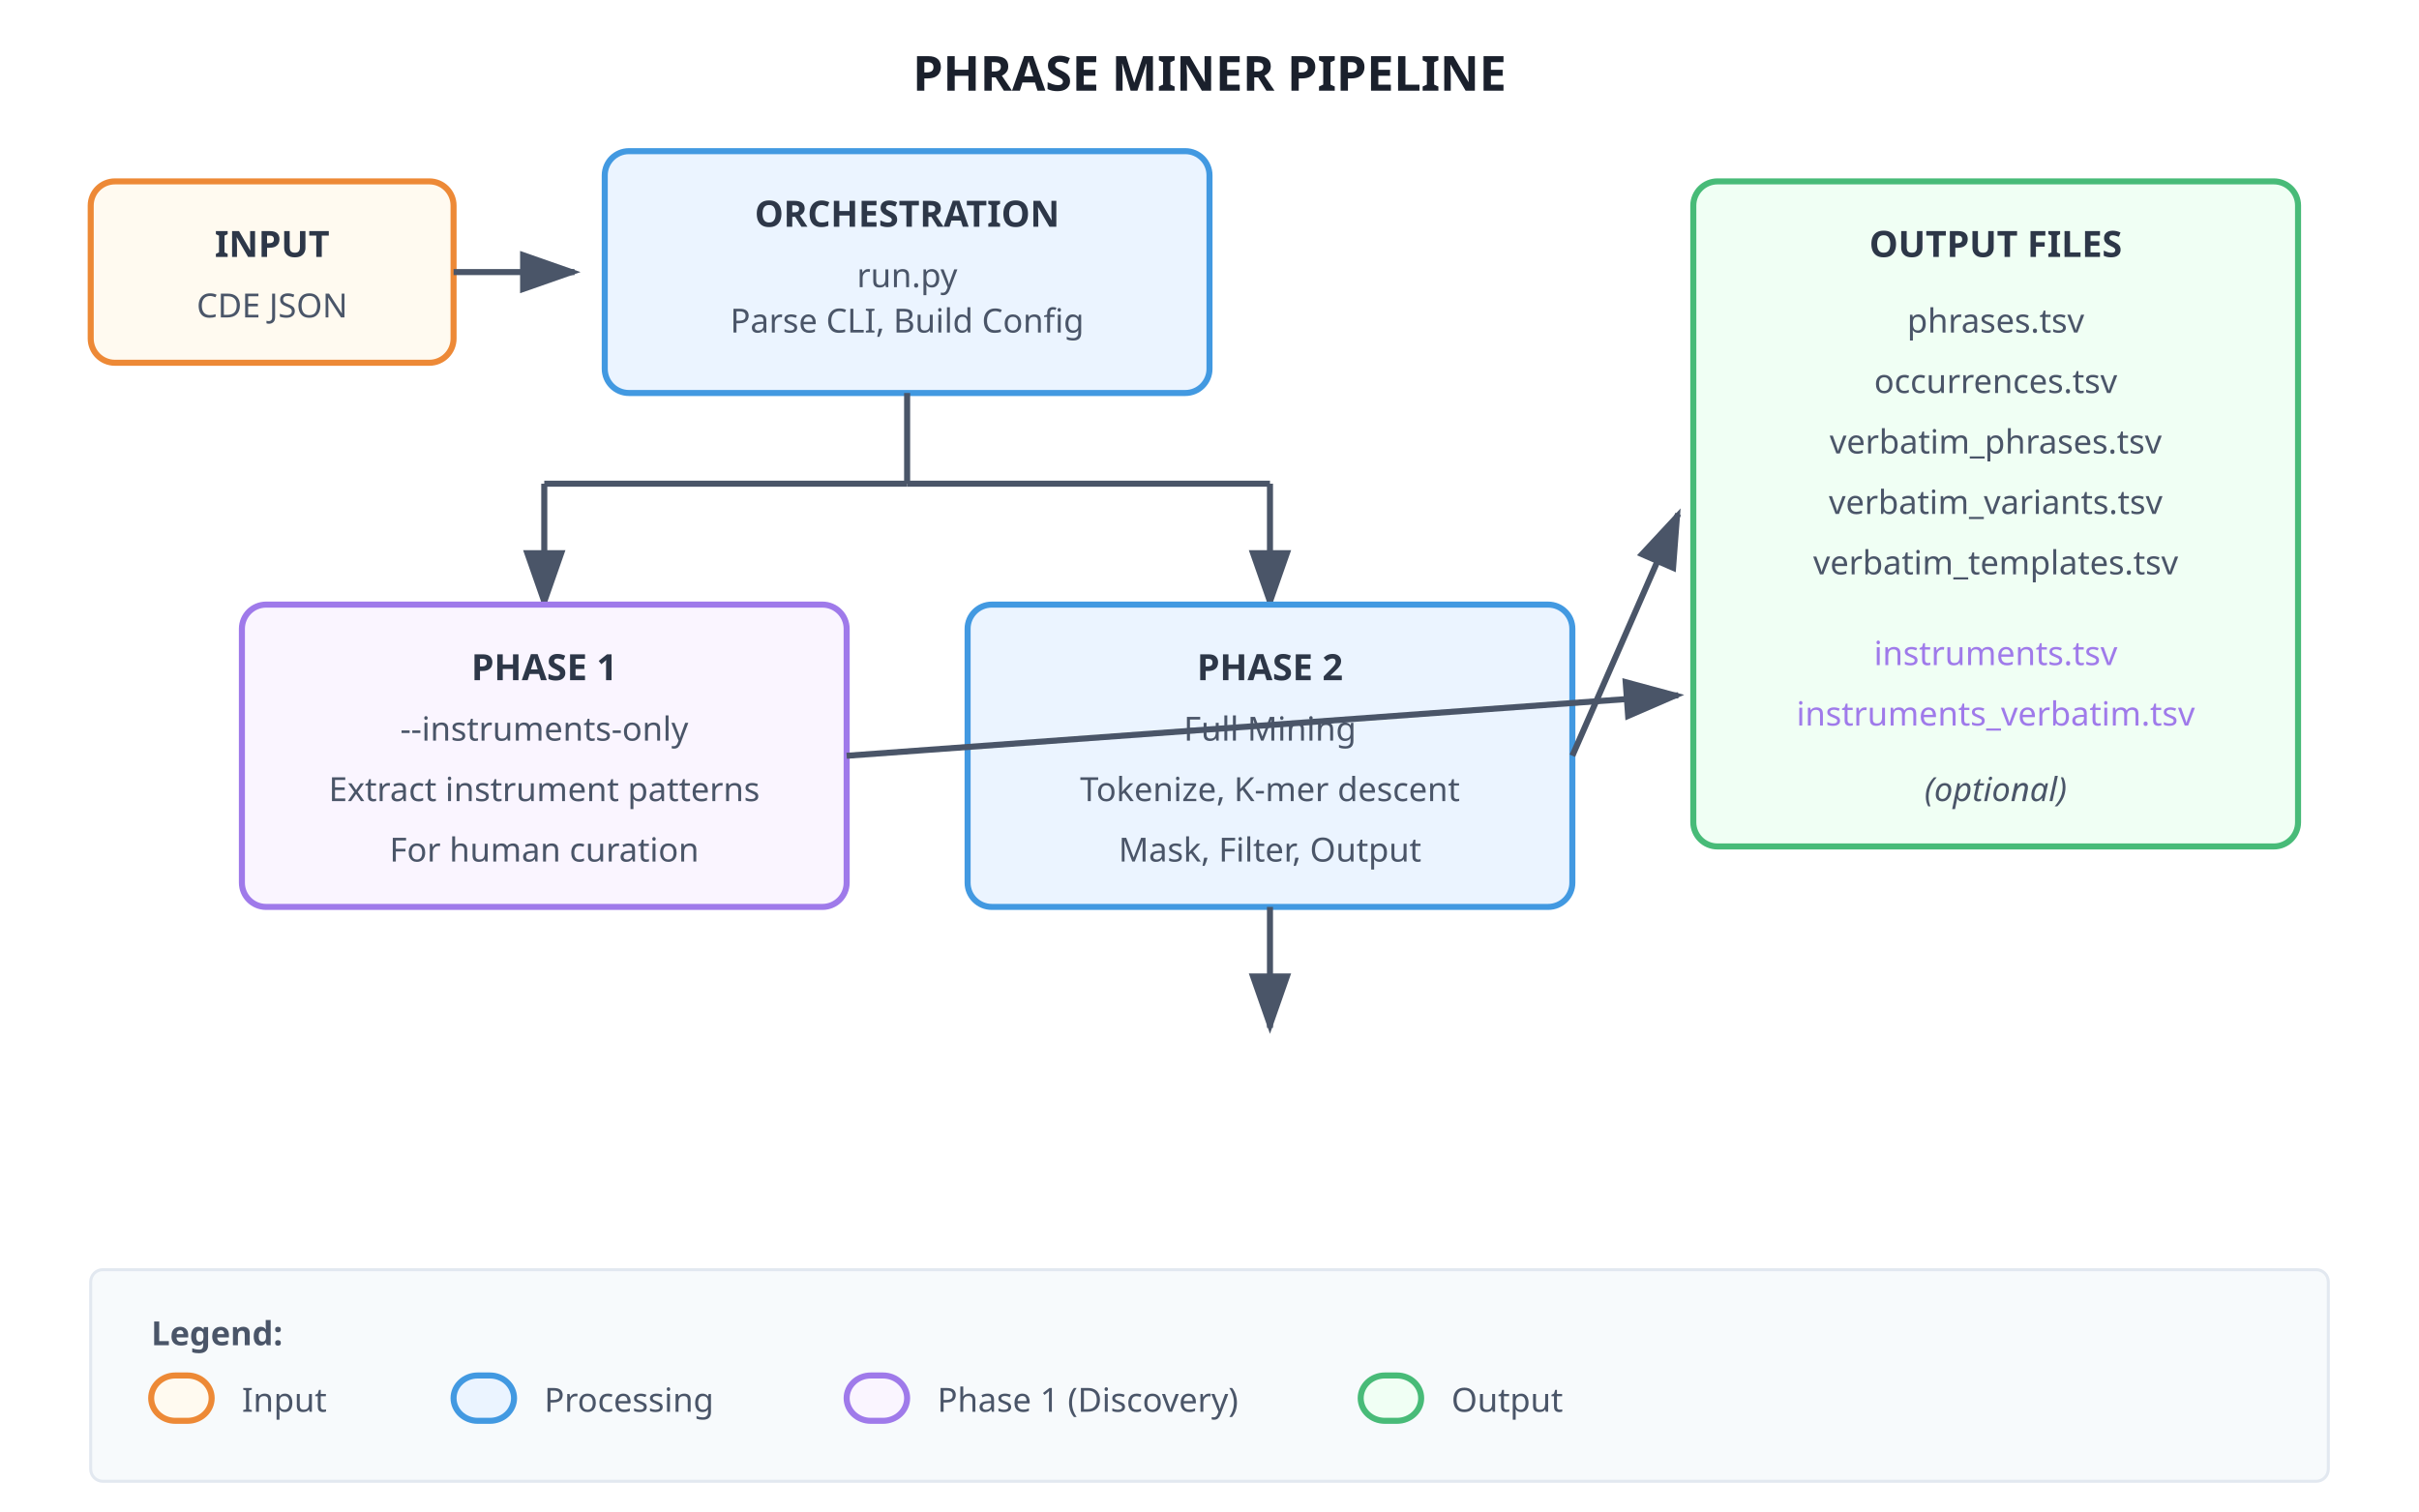
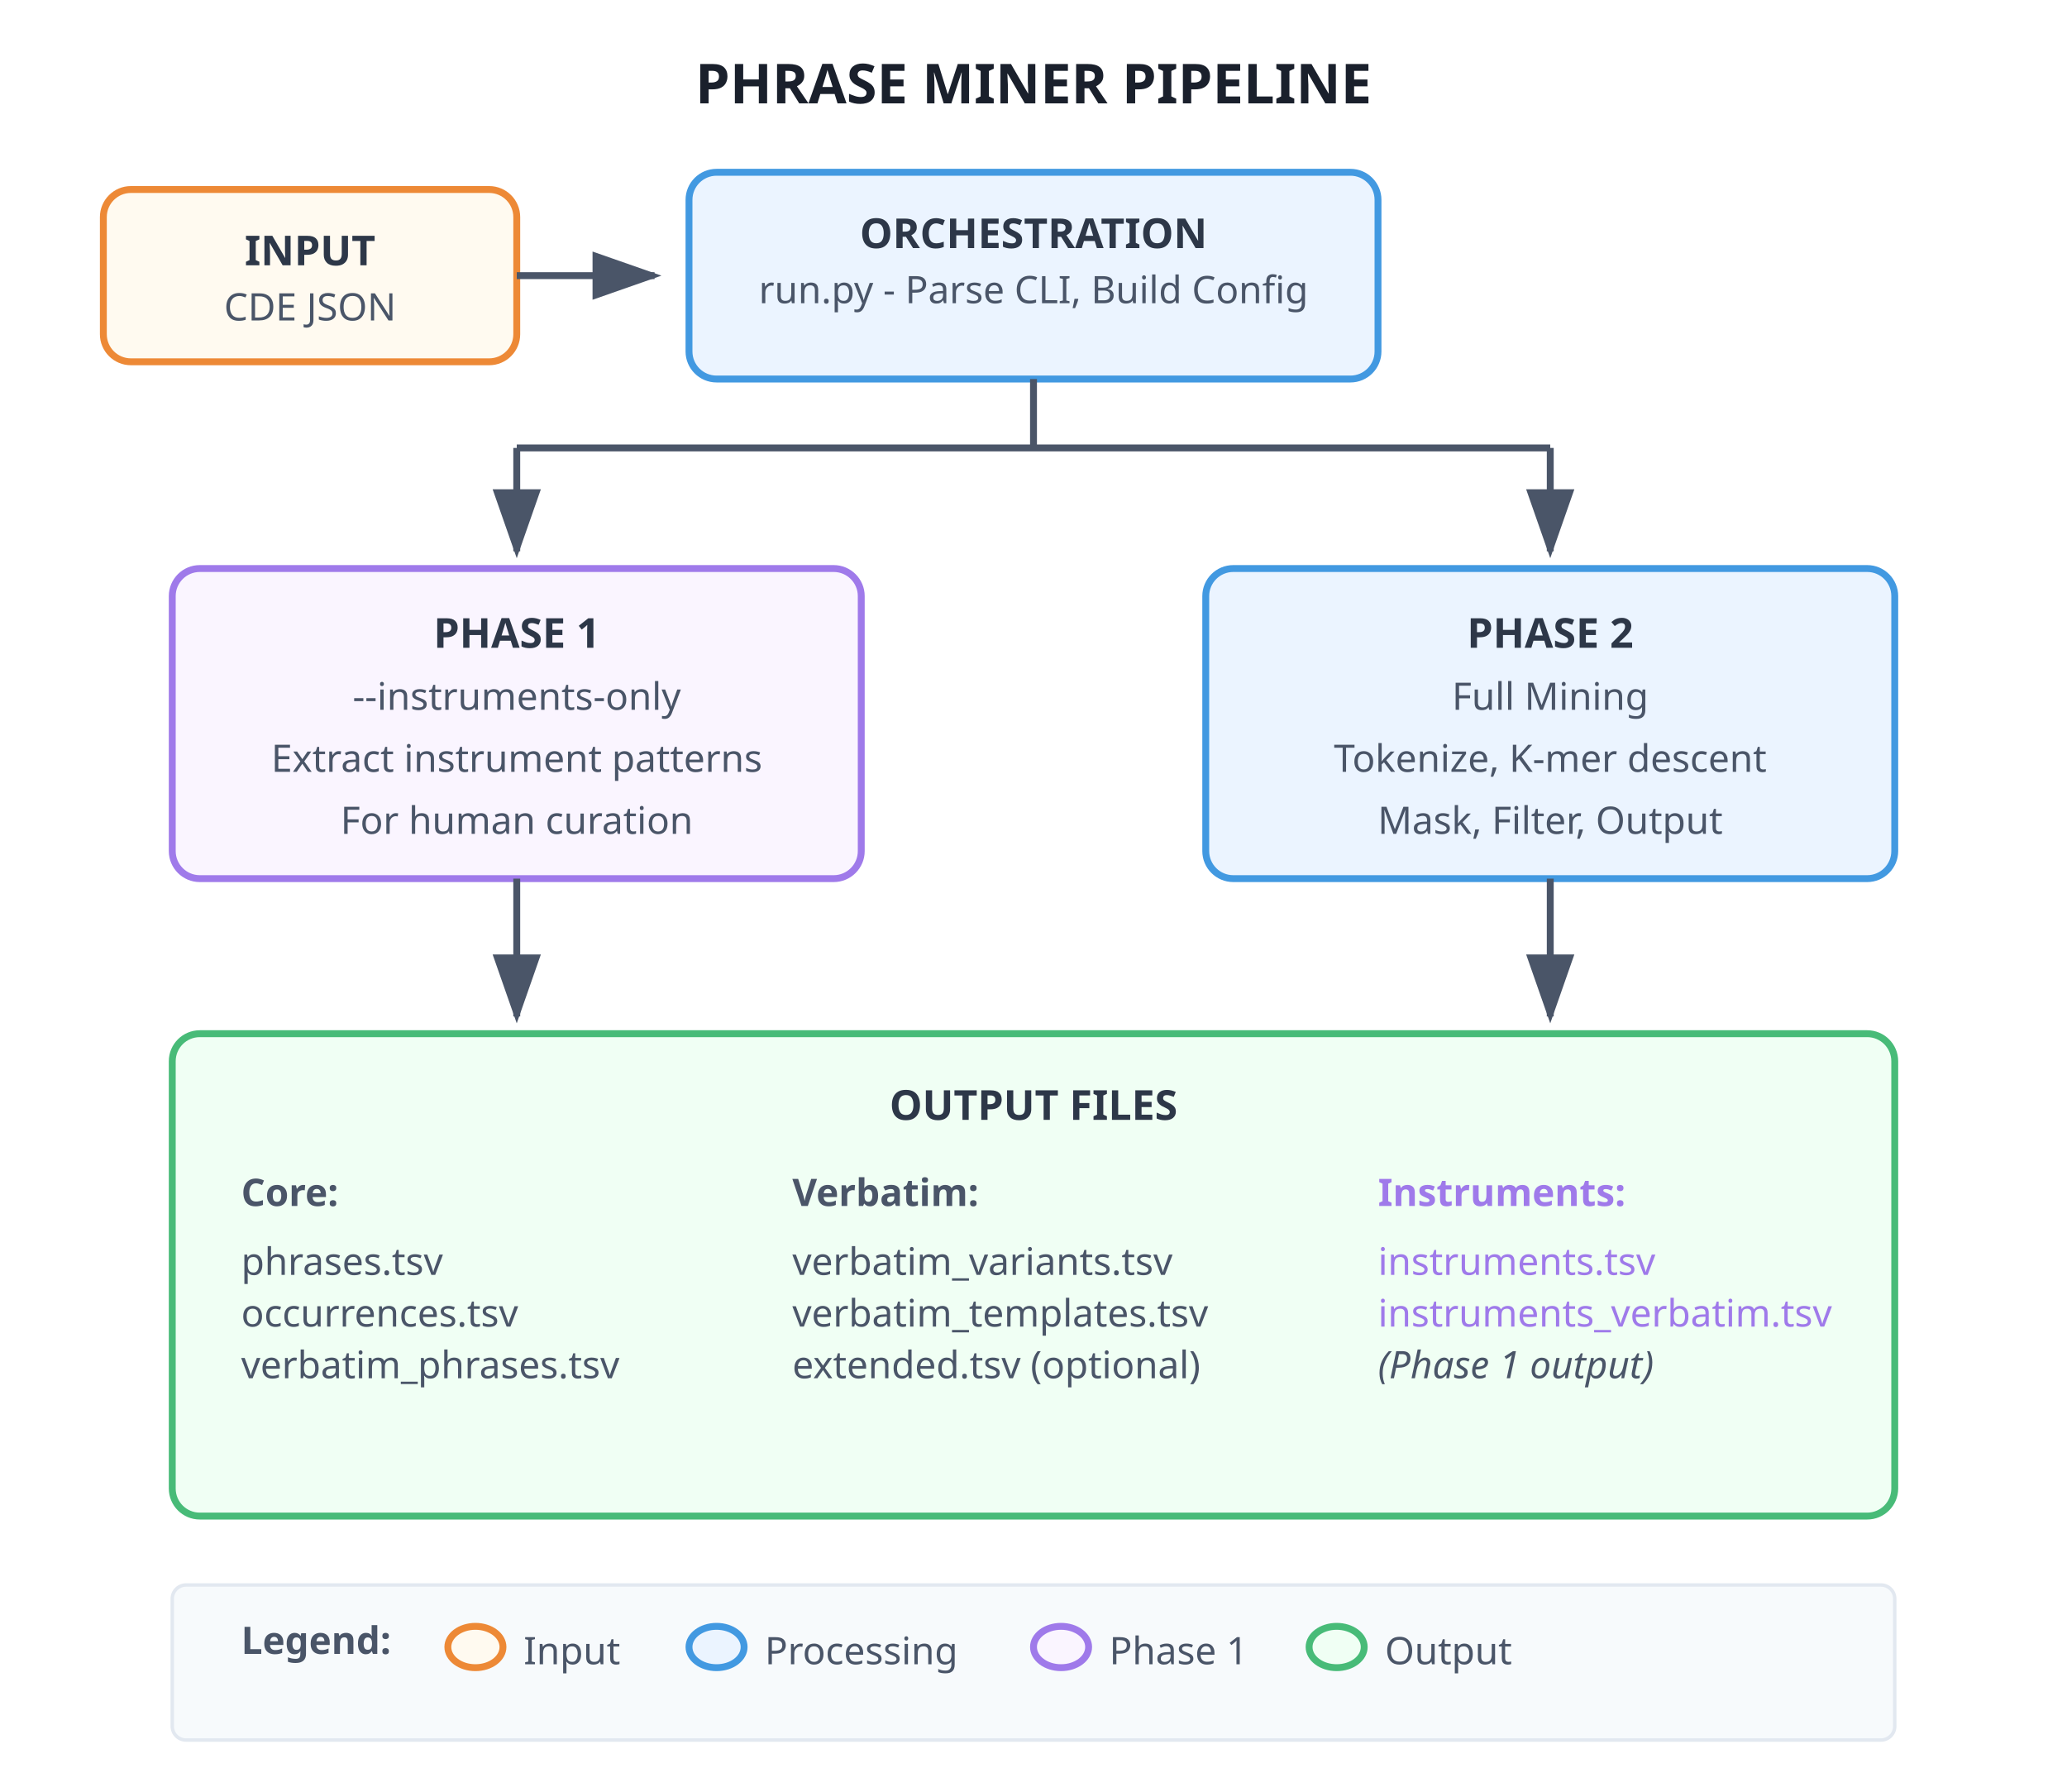
- <svg xmlns="http://www.w3.org/2000/svg" viewBox="0 0 800 500">
+ <svg xmlns="http://www.w3.org/2000/svg" viewBox="0 0 600 520">
  <defs>
    <marker id="arrowhead" markerWidth="10" markerHeight="7" refX="9" refY="3.5" orient="auto">
      <polygon points="0 0, 10 3.5, 0 7" fill="#4a5568" />
    </marker>
    <style>
      .title { font: bold 16px sans-serif; fill: #1a202c; }
      .box { fill: #ebf4ff; stroke: #4299e1; stroke-width: 2; rx: 8; }
      .box-alt { fill: #faf5ff; stroke: #9f7aea; stroke-width: 2; rx: 8; }
      .box-green { fill: #f0fff4; stroke: #48bb78; stroke-width: 2; rx: 8; }
      .box-orange { fill: #fffaf0; stroke: #ed8936; stroke-width: 2; rx: 8; }
      .label { font: bold 12px sans-serif; fill: #2d3748; }
      .sublabel { font: 11px sans-serif; fill: #4a5568; }
      .arrow { stroke: #4a5568; stroke-width: 2; fill: none; marker-end: url(#arrowhead); }
    </style>
  </defs>
-   <text x="400" y="30" text-anchor="middle" class="title">PHRASE MINER PIPELINE</text>
-   <rect x="30" y="60" width="120" height="60" class="box-orange" />
-   <text x="90" y="85" text-anchor="middle" class="label">INPUT</text>
-   <text x="90" y="105" text-anchor="middle" class="sublabel">CDE JSON</text>
-   <line x1="150" y1="90" x2="190" y2="90" class="arrow" />
-   <rect x="200" y="50" width="200" height="80" class="box" />
-   <text x="300" y="75" text-anchor="middle" class="label">ORCHESTRATION</text>
-   <text x="300" y="95" text-anchor="middle" class="sublabel">run.py</text>
-   <text x="300" y="110" text-anchor="middle" class="sublabel">Parse CLI, Build Config</text>
-   <line x1="300" y1="130" x2="300" y2="160" class="arrow" style="marker-end: none" />
-   <line x1="300" y1="160" x2="180" y2="160" stroke="#4a5568" stroke-width="2" />
-   <line x1="300" y1="160" x2="420" y2="160" stroke="#4a5568" stroke-width="2" />
-   <line x1="180" y1="160" x2="180" y2="200" class="arrow" />
-   <line x1="420" y1="160" x2="420" y2="200" class="arrow" />
-   <rect x="80" y="200" width="200" height="100" class="box-alt" />
-   <text x="180" y="225" text-anchor="middle" class="label">PHASE 1</text>
-   <text x="180" y="245" text-anchor="middle" class="sublabel">--instruments-only</text>
-   <text x="180" y="265" text-anchor="middle" class="sublabel">Extract instrument patterns</text>
-   <text x="180" y="285" text-anchor="middle" class="sublabel">For human curation</text>
-   <rect x="320" y="200" width="200" height="100" class="box" />
-   <text x="420" y="225" text-anchor="middle" class="label">PHASE 2</text>
-   <text x="420" y="245" text-anchor="middle" class="sublabel">Full Mining</text>
-   <text x="420" y="265" text-anchor="middle" class="sublabel">Tokenize, K-mer descent</text>
-   <text x="420" y="285" text-anchor="middle" class="sublabel">Mask, Filter, Output</text>
-   <line x1="420" y1="300" x2="420" y2="340" class="arrow" />
-   <rect x="560" y="60" width="200" height="220" class="box-green" />
-   <text x="660" y="85" text-anchor="middle" class="label">OUTPUT FILES</text>
-   <text x="660" y="110" text-anchor="middle" class="sublabel">phrases.tsv</text>
-   <text x="660" y="130" text-anchor="middle" class="sublabel">occurrences.tsv</text>
-   <text x="660" y="150" text-anchor="middle" class="sublabel">verbatim_phrases.tsv</text>
-   <text x="660" y="170" text-anchor="middle" class="sublabel">verbatim_variants.tsv</text>
-   <text x="660" y="190" text-anchor="middle" class="sublabel">verbatim_templates.tsv</text>
-   <text x="660" y="220" text-anchor="middle" class="sublabel" style="fill: #9f7aea">instruments.tsv</text>
-   <text x="660" y="240" text-anchor="middle" class="sublabel" style="fill: #9f7aea">instruments_verbatim.tsv</text>
-   <text x="660" y="265" text-anchor="middle" class="sublabel" style="font-style: italic">(optional)</text>
-   <line x1="520" y1="250" x2="555" y2="170" class="arrow" />
-   <line x1="280" y1="250" x2="555" y2="230" class="arrow" />
-   <rect x="30" y="420" width="740" height="70" fill="#f7fafc" stroke="#e2e8f0" stroke-width="1" rx="4" />
-   <text x="50" y="445" class="sublabel" style="font-weight: bold">Legend:</text>
-   <rect x="50" y="455" width="20" height="15" class="box-orange" />
-   <text x="80" y="467" class="sublabel">Input</text>
-   <rect x="150" y="455" width="20" height="15" class="box" />
-   <text x="180" y="467" class="sublabel">Processing</text>
-   <rect x="280" y="455" width="20" height="15" class="box-alt" />
-   <text x="310" y="467" class="sublabel">Phase 1 (Discovery)</text>
-   <rect x="450" y="455" width="20" height="15" class="box-green" />
-   <text x="480" y="467" class="sublabel">Output</text>
+   <text x="300" y="30" text-anchor="middle" class="title">PHRASE MINER PIPELINE</text>
+   <rect x="30" y="55" width="120" height="50" class="box-orange" />
+   <text x="90" y="77" text-anchor="middle" class="label">INPUT</text>
+   <text x="90" y="93" text-anchor="middle" class="sublabel">CDE JSON</text>
+   <line x1="150" y1="80" x2="190" y2="80" class="arrow" />
+   <rect x="200" y="50" width="200" height="60" class="box" />
+   <text x="300" y="72" text-anchor="middle" class="label">ORCHESTRATION</text>
+   <text x="300" y="88" text-anchor="middle" class="sublabel">run.py - Parse CLI, Build Config</text>
+   <line x1="300" y1="110" x2="300" y2="130" class="arrow" style="marker-end: none" />
+   <line x1="300" y1="130" x2="150" y2="130" stroke="#4a5568" stroke-width="2" />
+   <line x1="300" y1="130" x2="450" y2="130" stroke="#4a5568" stroke-width="2" />
+   <line x1="150" y1="130" x2="150" y2="160" class="arrow" />
+   <line x1="450" y1="130" x2="450" y2="160" class="arrow" />
+   <rect x="50" y="165" width="200" height="90" class="box-alt" />
+   <text x="150" y="188" text-anchor="middle" class="label">PHASE 1</text>
+   <text x="150" y="206" text-anchor="middle" class="sublabel">--instruments-only</text>
+   <text x="150" y="224" text-anchor="middle" class="sublabel">Extract instrument patterns</text>
+   <text x="150" y="242" text-anchor="middle" class="sublabel">For human curation</text>
+   <rect x="350" y="165" width="200" height="90" class="box" />
+   <text x="450" y="188" text-anchor="middle" class="label">PHASE 2</text>
+   <text x="450" y="206" text-anchor="middle" class="sublabel">Full Mining</text>
+   <text x="450" y="224" text-anchor="middle" class="sublabel">Tokenize, K-mer descent</text>
+   <text x="450" y="242" text-anchor="middle" class="sublabel">Mask, Filter, Output</text>
+   <line x1="150" y1="255" x2="150" y2="295" class="arrow" />
+   <line x1="450" y1="255" x2="450" y2="295" class="arrow" />
+   <rect x="50" y="300" width="500" height="140" class="box-green" />
+   <text x="300" y="325" text-anchor="middle" class="label">OUTPUT FILES</text>
+   <g transform="translate(70, 335)">
+     <text x="0" y="15" class="sublabel" style="font-weight: bold">Core:</text>
+     <text x="0" y="35" class="sublabel">phrases.tsv</text>
+     <text x="0" y="50" class="sublabel">occurrences.tsv</text>
+     <text x="0" y="65" class="sublabel">verbatim_phrases.tsv</text>
+   </g>
+   <g transform="translate(230, 335)">
+     <text x="0" y="15" class="sublabel" style="font-weight: bold">Verbatim:</text>
+     <text x="0" y="35" class="sublabel">verbatim_variants.tsv</text>
+     <text x="0" y="50" class="sublabel">verbatim_templates.tsv</text>
+     <text x="0" y="65" class="sublabel">extended.tsv (optional)</text>
+   </g>
+   <g transform="translate(400, 335)">
+     <text x="0" y="15" class="sublabel" style="font-weight: bold; fill: #9f7aea">Instruments:</text>
+     <text x="0" y="35" class="sublabel" style="fill: #9f7aea">instruments.tsv</text>
+     <text x="0" y="50" class="sublabel" style="fill: #9f7aea">instruments_verbatim.tsv</text>
+     <text x="0" y="65" class="sublabel" style="font-style: italic">(Phase 1 output)</text>
+   </g>
+   <rect x="50" y="460" width="500" height="45" fill="#f7fafc" stroke="#e2e8f0" stroke-width="1" rx="4" />
+   <text x="70" y="480" class="sublabel" style="font-weight: bold">Legend:</text>
+   <rect x="130" y="472" width="16" height="12" class="box-orange" />
+   <text x="152" y="483" class="sublabel">Input</text>
+   <rect x="200" y="472" width="16" height="12" class="box" />
+   <text x="222" y="483" class="sublabel">Processing</text>
+   <rect x="300" y="472" width="16" height="12" class="box-alt" />
+   <text x="322" y="483" class="sublabel">Phase 1</text>
+   <rect x="380" y="472" width="16" height="12" class="box-green" />
+   <text x="402" y="483" class="sublabel">Output</text>
</svg>
